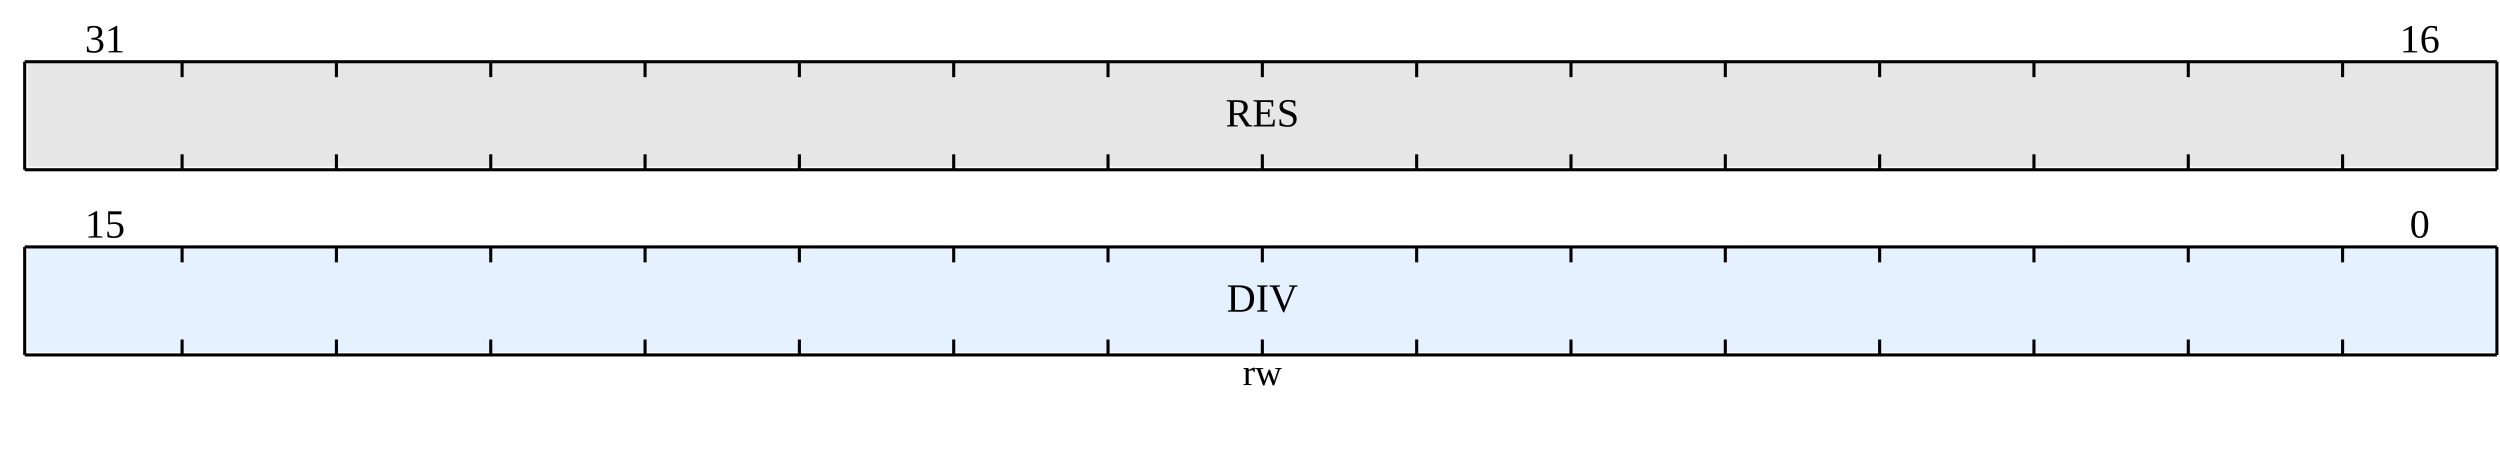
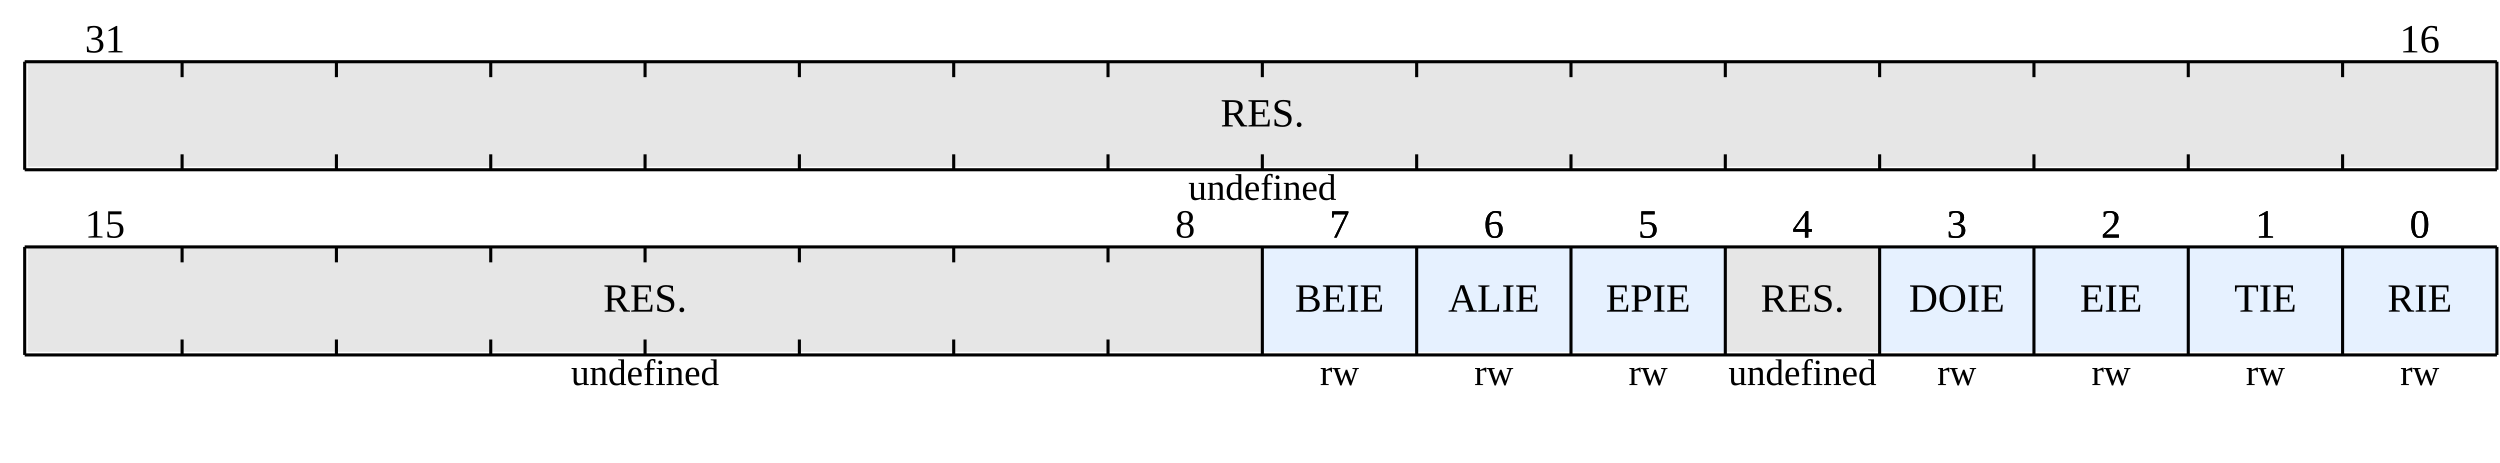
<svg xmlns="http://www.w3.org/2000/svg" width="810" height="150" viewBox="-8 0 810 150">
-   <rect x="1" y="80" width="800" height="34" style="fill:#E6F1FF;" />
+   <rect x="751" y="80" width="50" height="34" style="fill:#E6F1FF;" />
+   <rect x="701" y="80" width="50" height="34" style="fill:#E6F1FF;" />
+   <rect x="651" y="80" width="50" height="34" style="fill:#E6F1FF;" />
+   <rect x="601" y="80" width="50" height="34" style="fill:#E6F1FF;" />
+   <rect x="551" y="80" width="50" height="34" style="fill:#E6E6E6;" />
+   <rect x="501" y="80" width="50" height="34" style="fill:#E6F1FF;" />
+   <rect x="451" y="80" width="50" height="34" style="fill:#E6F1FF;" />
+   <rect x="401" y="80" width="50" height="34" style="fill:#E6F1FF;" />
+   <rect x="1" y="80" width="400" height="34" style="fill:#E6E6E6;" />
  <rect x="1" y="20" width="800" height="34" style="fill:#E6E6E6;" />
-   <g transform="translate(401,92)">
-     <text y="6" font-size="13" style="dominant-baseline:middle;text-anchor:middle;">DIV </text>
+   <g transform="translate(776,92)">
+     <text y="6" font-size="13" style="dominant-baseline:middle;text-anchor:middle;">RIE </text>
  </g>
-   <g transform="translate(401,116)">
+   <g transform="translate(776,116)">
    <text y="6" font-size="12" style="dominant-baseline:middle;text-anchor:middle;">rw </text>
  </g>
+   <g transform="translate(726,92)">
+     <text y="6" font-size="13" style="dominant-baseline:middle;text-anchor:middle;">TIE </text>
+   </g>
+   <g transform="translate(726,116)">
+     <text y="6" font-size="12" style="dominant-baseline:middle;text-anchor:middle;">rw </text>
+   </g>
+   <g transform="translate(676,92)">
+     <text y="6" font-size="13" style="dominant-baseline:middle;text-anchor:middle;">EIE </text>
+   </g>
+   <g transform="translate(676,116)">
+     <text y="6" font-size="12" style="dominant-baseline:middle;text-anchor:middle;">rw </text>
+   </g>
+   <g transform="translate(626,92)">
+     <text y="6" font-size="13" style="dominant-baseline:middle;text-anchor:middle;">DOIE </text>
+   </g>
+   <g transform="translate(626,116)">
+     <text y="6" font-size="12" style="dominant-baseline:middle;text-anchor:middle;">rw </text>
+   </g>
+   <g transform="translate(576,92)">
+     <text y="6" font-size="13" style="dominant-baseline:middle;text-anchor:middle;">RES. </text>
+   </g>
+   <g transform="translate(576,116)">
+     <text y="6" font-size="12" style="dominant-baseline:middle;text-anchor:middle;">undefined </text>
+   </g>
+   <g transform="translate(526,92)">
+     <text y="6" font-size="13" style="dominant-baseline:middle;text-anchor:middle;">EPIE </text>
+   </g>
+   <g transform="translate(526,116)">
+     <text y="6" font-size="12" style="dominant-baseline:middle;text-anchor:middle;">rw </text>
+   </g>
+   <g transform="translate(476,92)">
+     <text y="6" font-size="13" style="dominant-baseline:middle;text-anchor:middle;">ALIE </text>
+   </g>
+   <g transform="translate(476,116)">
+     <text y="6" font-size="12" style="dominant-baseline:middle;text-anchor:middle;">rw </text>
+   </g>
+   <g transform="translate(426,92)">
+     <text y="6" font-size="13" style="dominant-baseline:middle;text-anchor:middle;">BEIE </text>
+   </g>
+   <g transform="translate(426,116)">
+     <text y="6" font-size="12" style="dominant-baseline:middle;text-anchor:middle;">rw </text>
+   </g>
+   <g transform="translate(201,92)">
+     <text y="6" font-size="13" style="dominant-baseline:middle;text-anchor:middle;">RES. </text>
+   </g>
+   <g transform="translate(201,116)">
+     <text y="6" font-size="12" style="dominant-baseline:middle;text-anchor:middle;">undefined </text>
+   </g>
  <g transform="translate(401,32)">
-     <text y="6" font-size="13" style="dominant-baseline:middle;text-anchor:middle;">RES </text>
+     <text y="6" font-size="13" style="dominant-baseline:middle;text-anchor:middle;">RES. </text>
  </g>
  <g transform="translate(401,56)">
-     <text y="6" font-size="12" style="dominant-baseline:middle;text-anchor:middle;"> </text>
+     <text y="6" font-size="12" style="dominant-baseline:middle;text-anchor:middle;">undefined </text>
+   </g>
+   <g transform="translate(726,68)">
+     <text y="6" font-size="13" style="dominant-baseline:middle;text-anchor:middle;">1 </text>
+   </g>
+   <g transform="translate(776,68)">
+     <text y="6" font-size="13" style="dominant-baseline:middle;text-anchor:middle;">0 </text>
+   </g>
+   <g transform="translate(676,68)">
+     <text y="6" font-size="13" style="dominant-baseline:middle;text-anchor:middle;">2 </text>
+   </g>
+   <g transform="translate(726,68)">
+     <text y="6" font-size="13" style="dominant-baseline:middle;text-anchor:middle;">1 </text>
+   </g>
+   <g transform="translate(626,68)">
+     <text y="6" font-size="13" style="dominant-baseline:middle;text-anchor:middle;">3 </text>
+   </g>
+   <g transform="translate(676,68)">
+     <text y="6" font-size="13" style="dominant-baseline:middle;text-anchor:middle;">2 </text>
+   </g>
+   <g transform="translate(576,68)">
+     <text y="6" font-size="13" style="dominant-baseline:middle;text-anchor:middle;">4 </text>
+   </g>
+   <g transform="translate(626,68)">
+     <text y="6" font-size="13" style="dominant-baseline:middle;text-anchor:middle;">3 </text>
+   </g>
+   <g transform="translate(526,68)">
+     <text y="6" font-size="13" style="dominant-baseline:middle;text-anchor:middle;">5 </text>
+   </g>
+   <g transform="translate(576,68)">
+     <text y="6" font-size="13" style="dominant-baseline:middle;text-anchor:middle;">4 </text>
+   </g>
+   <g transform="translate(476,68)">
+     <text y="6" font-size="13" style="dominant-baseline:middle;text-anchor:middle;">6 </text>
+   </g>
+   <g transform="translate(526,68)">
+     <text y="6" font-size="13" style="dominant-baseline:middle;text-anchor:middle;">5 </text>
+   </g>
+   <g transform="translate(426,68)">
+     <text y="6" font-size="13" style="dominant-baseline:middle;text-anchor:middle;">7 </text>
+   </g>
+   <g transform="translate(476,68)">
+     <text y="6" font-size="13" style="dominant-baseline:middle;text-anchor:middle;">6 </text>
+   </g>
+   <g transform="translate(376,68)">
+     <text y="6" font-size="13" style="dominant-baseline:middle;text-anchor:middle;">8 </text>
+   </g>
+   <g transform="translate(426,68)">
+     <text y="6" font-size="13" style="dominant-baseline:middle;text-anchor:middle;">7 </text>
  </g>
  <g transform="translate(-24,68)">
    <text y="6" font-size="13" style="dominant-baseline:middle;text-anchor:middle;">16 </text>
  </g>
  <g transform="translate(26,68)">
    <text y="6" font-size="13" style="dominant-baseline:middle;text-anchor:middle;">15 </text>
  </g>
  <g transform="translate(-24,8)">
    <text y="6" font-size="13" style="dominant-baseline:middle;text-anchor:middle;">32 </text>
  </g>
  <g transform="translate(26,8)">
    <text y="6" font-size="13" style="dominant-baseline:middle;text-anchor:middle;">31 </text>
  </g>
-   <line x1="751" y1="80" x2="751" y2="85" stroke="black" stroke-width="1" />
-   <line x1="751" y1="115" x2="751" y2="110" stroke="black" stroke-width="1" />
-   <line x1="701" y1="80" x2="701" y2="85" stroke="black" stroke-width="1" />
-   <line x1="701" y1="115" x2="701" y2="110" stroke="black" stroke-width="1" />
-   <line x1="651" y1="80" x2="651" y2="85" stroke="black" stroke-width="1" />
-   <line x1="651" y1="115" x2="651" y2="110" stroke="black" stroke-width="1" />
-   <line x1="601" y1="80" x2="601" y2="85" stroke="black" stroke-width="1" />
-   <line x1="601" y1="115" x2="601" y2="110" stroke="black" stroke-width="1" />
-   <line x1="551" y1="80" x2="551" y2="85" stroke="black" stroke-width="1" />
-   <line x1="551" y1="115" x2="551" y2="110" stroke="black" stroke-width="1" />
-   <line x1="501" y1="80" x2="501" y2="85" stroke="black" stroke-width="1" />
-   <line x1="501" y1="115" x2="501" y2="110" stroke="black" stroke-width="1" />
-   <line x1="451" y1="80" x2="451" y2="85" stroke="black" stroke-width="1" />
-   <line x1="451" y1="115" x2="451" y2="110" stroke="black" stroke-width="1" />
-   <line x1="401" y1="80" x2="401" y2="85" stroke="black" stroke-width="1" />
-   <line x1="401" y1="115" x2="401" y2="110" stroke="black" stroke-width="1" />
+   <line x1="751" y1="80" x2="751" y2="115" stroke="black" stroke-width="1" />
+   <line x1="701" y1="80" x2="701" y2="115" stroke="black" stroke-width="1" />
+   <line x1="651" y1="80" x2="651" y2="115" stroke="black" stroke-width="1" />
+   <line x1="601" y1="80" x2="601" y2="115" stroke="black" stroke-width="1" />
+   <line x1="551" y1="80" x2="551" y2="115" stroke="black" stroke-width="1" />
+   <line x1="501" y1="80" x2="501" y2="115" stroke="black" stroke-width="1" />
+   <line x1="451" y1="80" x2="451" y2="115" stroke="black" stroke-width="1" />
+   <line x1="401" y1="80" x2="401" y2="115" stroke="black" stroke-width="1" />
  <line x1="351" y1="80" x2="351" y2="85" stroke="black" stroke-width="1" />
  <line x1="351" y1="115" x2="351" y2="110" stroke="black" stroke-width="1" />
  <line x1="301" y1="80" x2="301" y2="85" stroke="black" stroke-width="1" />
  <line x1="301" y1="115" x2="301" y2="110" stroke="black" stroke-width="1" />
  <line x1="251" y1="80" x2="251" y2="85" stroke="black" stroke-width="1" />
  <line x1="251" y1="115" x2="251" y2="110" stroke="black" stroke-width="1" />
  <line x1="201" y1="80" x2="201" y2="85" stroke="black" stroke-width="1" />
  <line x1="201" y1="115" x2="201" y2="110" stroke="black" stroke-width="1" />
  <line x1="151" y1="80" x2="151" y2="85" stroke="black" stroke-width="1" />
  <line x1="151" y1="115" x2="151" y2="110" stroke="black" stroke-width="1" />
  <line x1="101" y1="80" x2="101" y2="85" stroke="black" stroke-width="1" />
  <line x1="101" y1="115" x2="101" y2="110" stroke="black" stroke-width="1" />
  <line x1="51" y1="80" x2="51" y2="85" stroke="black" stroke-width="1" />
  <line x1="51" y1="115" x2="51" y2="110" stroke="black" stroke-width="1" />
  <line x1="751" y1="20" x2="751" y2="25" stroke="black" stroke-width="1" />
  <line x1="751" y1="55" x2="751" y2="50" stroke="black" stroke-width="1" />
  <line x1="701" y1="20" x2="701" y2="25" stroke="black" stroke-width="1" />
  <line x1="701" y1="55" x2="701" y2="50" stroke="black" stroke-width="1" />
  <line x1="651" y1="20" x2="651" y2="25" stroke="black" stroke-width="1" />
  <line x1="651" y1="55" x2="651" y2="50" stroke="black" stroke-width="1" />
  <line x1="601" y1="20" x2="601" y2="25" stroke="black" stroke-width="1" />
  <line x1="601" y1="55" x2="601" y2="50" stroke="black" stroke-width="1" />
  <line x1="551" y1="20" x2="551" y2="25" stroke="black" stroke-width="1" />
  <line x1="551" y1="55" x2="551" y2="50" stroke="black" stroke-width="1" />
  <line x1="501" y1="20" x2="501" y2="25" stroke="black" stroke-width="1" />
  <line x1="501" y1="55" x2="501" y2="50" stroke="black" stroke-width="1" />
  <line x1="451" y1="20" x2="451" y2="25" stroke="black" stroke-width="1" />
  <line x1="451" y1="55" x2="451" y2="50" stroke="black" stroke-width="1" />
  <line x1="401" y1="20" x2="401" y2="25" stroke="black" stroke-width="1" />
  <line x1="401" y1="55" x2="401" y2="50" stroke="black" stroke-width="1" />
  <line x1="351" y1="20" x2="351" y2="25" stroke="black" stroke-width="1" />
  <line x1="351" y1="55" x2="351" y2="50" stroke="black" stroke-width="1" />
  <line x1="301" y1="20" x2="301" y2="25" stroke="black" stroke-width="1" />
  <line x1="301" y1="55" x2="301" y2="50" stroke="black" stroke-width="1" />
  <line x1="251" y1="20" x2="251" y2="25" stroke="black" stroke-width="1" />
  <line x1="251" y1="55" x2="251" y2="50" stroke="black" stroke-width="1" />
  <line x1="201" y1="20" x2="201" y2="25" stroke="black" stroke-width="1" />
  <line x1="201" y1="55" x2="201" y2="50" stroke="black" stroke-width="1" />
  <line x1="151" y1="20" x2="151" y2="25" stroke="black" stroke-width="1" />
  <line x1="151" y1="55" x2="151" y2="50" stroke="black" stroke-width="1" />
  <line x1="101" y1="20" x2="101" y2="25" stroke="black" stroke-width="1" />
  <line x1="101" y1="55" x2="101" y2="50" stroke="black" stroke-width="1" />
  <line x1="51" y1="20" x2="51" y2="25" stroke="black" stroke-width="1" />
  <line x1="51" y1="55" x2="51" y2="50" stroke="black" stroke-width="1" />
  <line x1="0" y1="20" x2="801" y2="20" stroke="black" stroke-width="1" />
  <line x1="0" y1="20" x2="0" y2="55" stroke="black" stroke-width="1" />
  <line x1="0" y1="55" x2="801" y2="55" stroke="black" stroke-width="1" />
  <line x1="801" y1="20" x2="801" y2="55" stroke="black" stroke-width="1" />
  <line x1="0" y1="80" x2="801" y2="80" stroke="black" stroke-width="1" />
  <line x1="0" y1="80" x2="0" y2="115" stroke="black" stroke-width="1" />
  <line x1="0" y1="115" x2="801" y2="115" stroke="black" stroke-width="1" />
  <line x1="801" y1="80" x2="801" y2="115" stroke="black" stroke-width="1" />
  <g transform="translate(776,8)">
    <text y="6" font-size="13" style="dominant-baseline:middle;text-anchor:middle;">16 </text>
  </g>
  <g transform="translate(776,68)">
    <text y="6" font-size="13" style="dominant-baseline:middle;text-anchor:middle;">0 </text>
  </g>
</svg>
